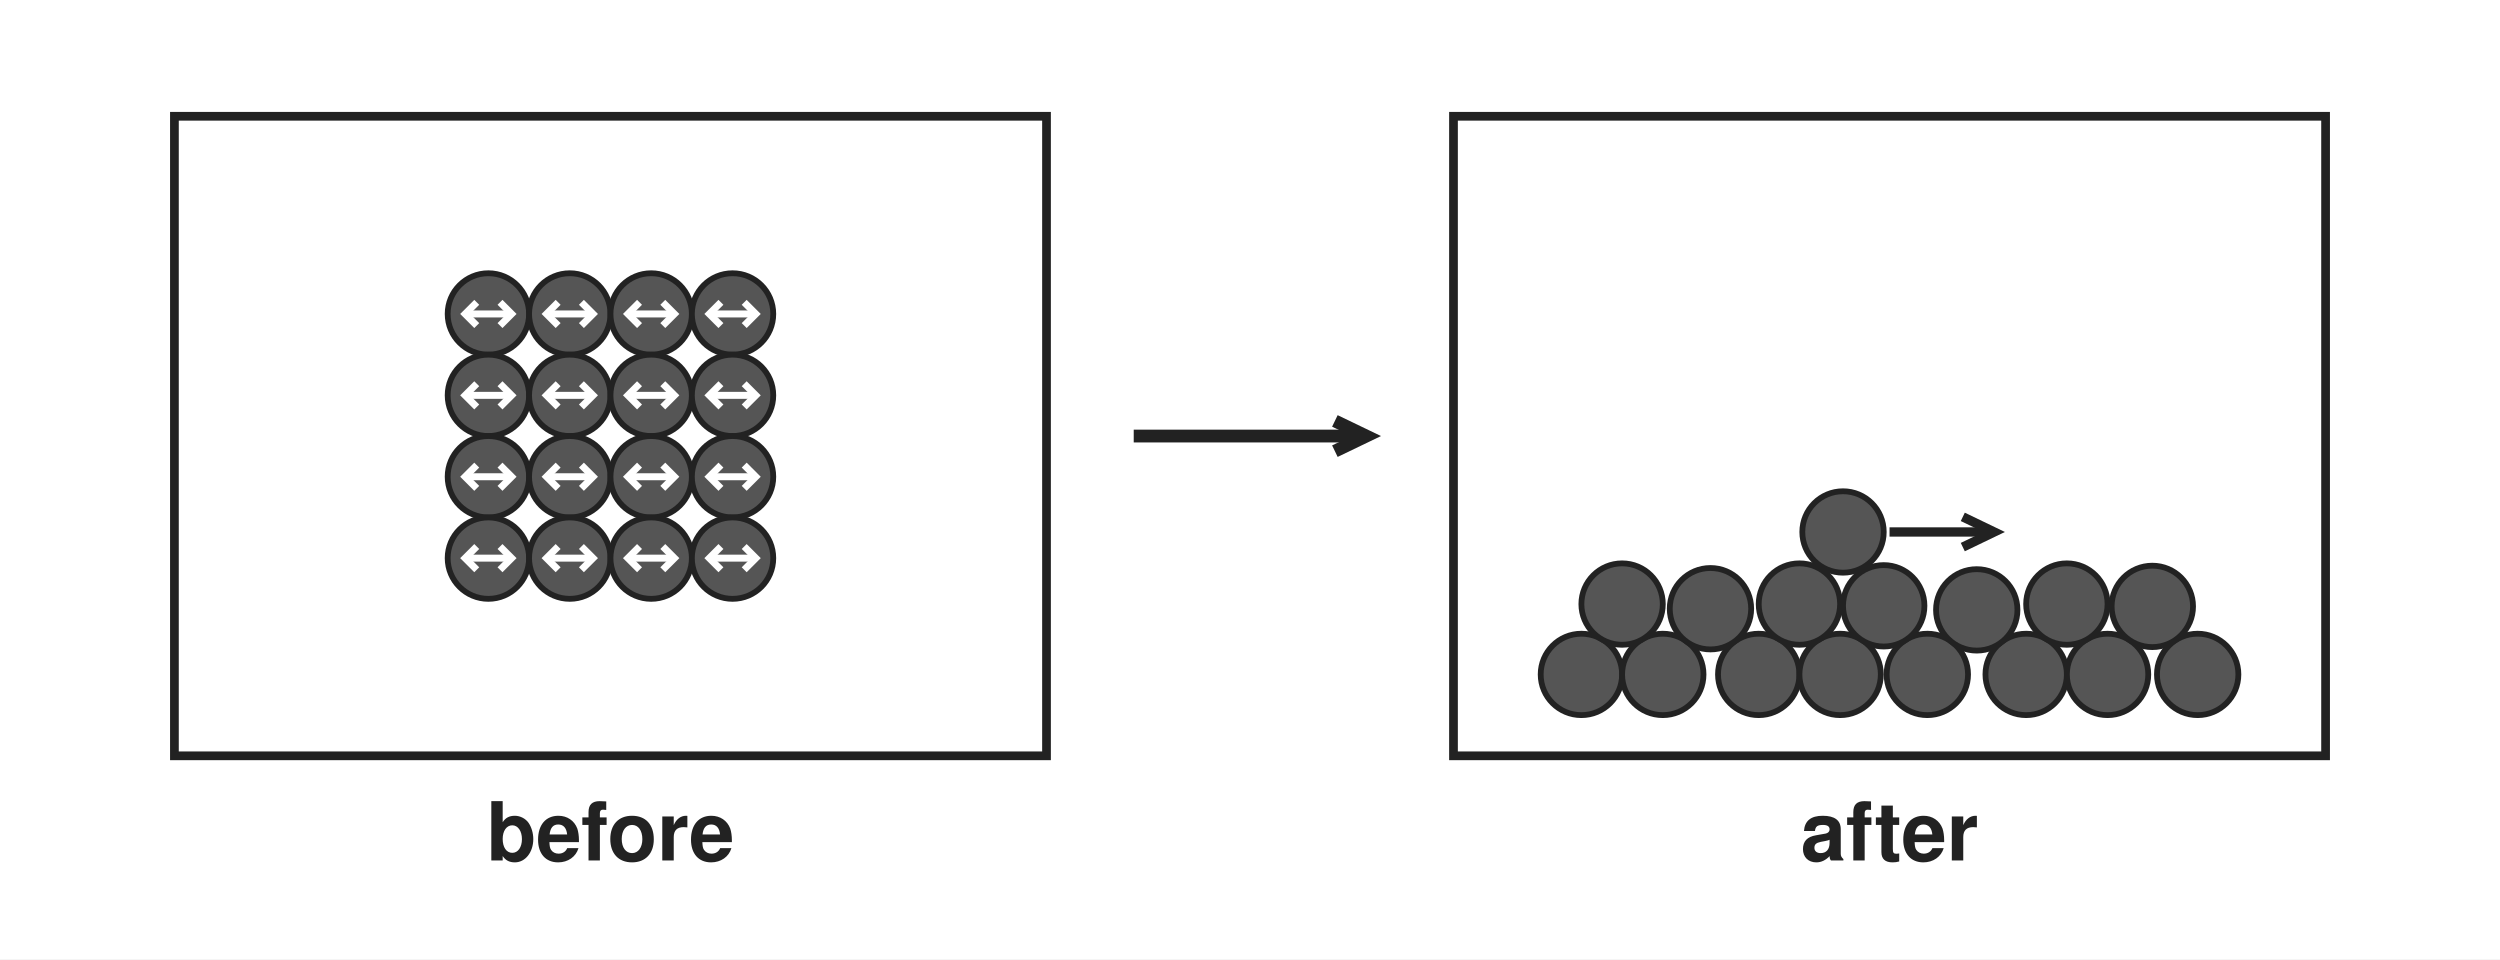
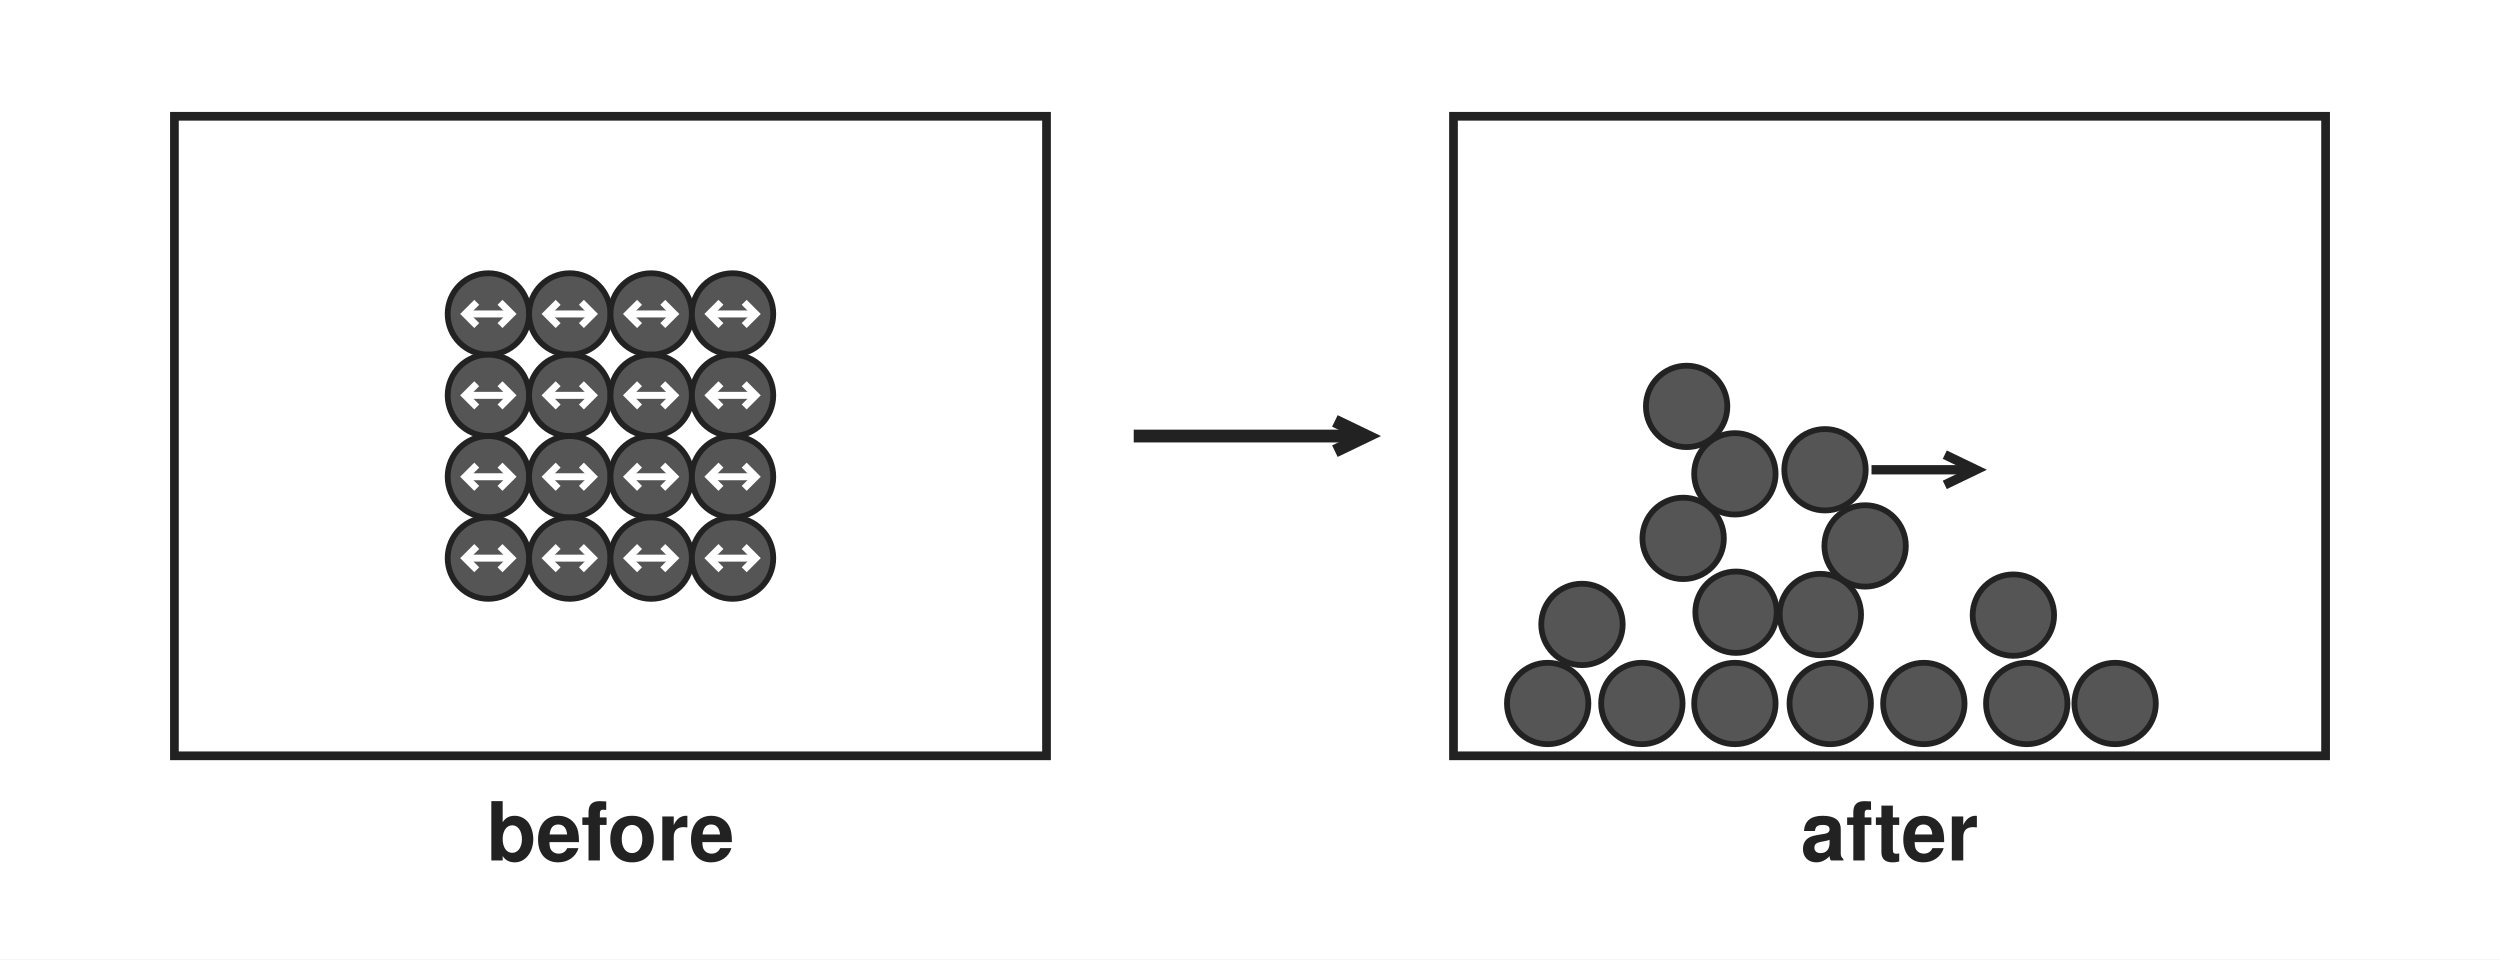
<svg xmlns="http://www.w3.org/2000/svg" viewBox="0 0 430 165" width="100%" role="img" aria-label="Two boxes of particles drawn as circles, labeled before and after, with an arrow between them" font-family="Helvetica,Arial,sans-serif" font-size="13" fill="#222">
  <rect width="430" height="165" fill="#ffffff" />
  <rect x="30" y="20" width="150" height="110" fill="#ffffff" stroke="#222" stroke-width="1.5" />
  <text x="105.0" y="148" text-anchor="middle" font-size="14" font-weight="bold" fill="#222">before</text>
  <circle cx="84.0" cy="54.0" r="7" fill="#555" stroke="#222" stroke-width="1" />
  <line x1="80.0" y1="54.0" x2="88.0" y2="54.0" stroke="#ffffff" stroke-width="1.2" />
  <polyline points="82.0,52.0 80.0,54.0 82.0,56.0" fill="none" stroke="#ffffff" stroke-width="1.2" />
  <polyline points="86.0,52.0 88.0,54.0 86.0,56.0" fill="none" stroke="#ffffff" stroke-width="1.2" />
  <circle cx="84.0" cy="68.0" r="7" fill="#555" stroke="#222" stroke-width="1" />
  <line x1="80.0" y1="68.0" x2="88.0" y2="68.0" stroke="#ffffff" stroke-width="1.2" />
  <polyline points="82.0,66.0 80.0,68.0 82.0,70.0" fill="none" stroke="#ffffff" stroke-width="1.2" />
  <polyline points="86.0,66.0 88.0,68.0 86.0,70.0" fill="none" stroke="#ffffff" stroke-width="1.2" />
  <circle cx="84.0" cy="82.0" r="7" fill="#555" stroke="#222" stroke-width="1" />
  <line x1="80.0" y1="82.0" x2="88.0" y2="82.0" stroke="#ffffff" stroke-width="1.2" />
  <polyline points="82.0,80.0 80.0,82.0 82.0,84.0" fill="none" stroke="#ffffff" stroke-width="1.2" />
  <polyline points="86.0,80.0 88.0,82.0 86.0,84.0" fill="none" stroke="#ffffff" stroke-width="1.2" />
  <circle cx="84.0" cy="96.0" r="7" fill="#555" stroke="#222" stroke-width="1" />
  <line x1="80.0" y1="96.0" x2="88.0" y2="96.0" stroke="#ffffff" stroke-width="1.2" />
  <polyline points="82.0,94.0 80.0,96.0 82.0,98.0" fill="none" stroke="#ffffff" stroke-width="1.2" />
  <polyline points="86.0,94.0 88.0,96.0 86.0,98.0" fill="none" stroke="#ffffff" stroke-width="1.2" />
  <circle cx="98.0" cy="54.0" r="7" fill="#555" stroke="#222" stroke-width="1" />
  <line x1="94.0" y1="54.0" x2="102.0" y2="54.0" stroke="#ffffff" stroke-width="1.2" />
  <polyline points="96.0,52.0 94.0,54.0 96.0,56.0" fill="none" stroke="#ffffff" stroke-width="1.2" />
  <polyline points="100.0,52.0 102.0,54.0 100.0,56.0" fill="none" stroke="#ffffff" stroke-width="1.2" />
  <circle cx="98.0" cy="68.0" r="7" fill="#555" stroke="#222" stroke-width="1" />
  <line x1="94.0" y1="68.0" x2="102.0" y2="68.0" stroke="#ffffff" stroke-width="1.2" />
  <polyline points="96.0,66.0 94.0,68.0 96.0,70.0" fill="none" stroke="#ffffff" stroke-width="1.2" />
  <polyline points="100.0,66.0 102.0,68.0 100.0,70.0" fill="none" stroke="#ffffff" stroke-width="1.2" />
  <circle cx="98.0" cy="82.0" r="7" fill="#555" stroke="#222" stroke-width="1" />
  <line x1="94.0" y1="82.0" x2="102.0" y2="82.0" stroke="#ffffff" stroke-width="1.2" />
  <polyline points="96.0,80.0 94.0,82.0 96.0,84.0" fill="none" stroke="#ffffff" stroke-width="1.2" />
  <polyline points="100.0,80.0 102.0,82.0 100.0,84.0" fill="none" stroke="#ffffff" stroke-width="1.2" />
  <circle cx="98.0" cy="96.0" r="7" fill="#555" stroke="#222" stroke-width="1" />
  <line x1="94.0" y1="96.0" x2="102.0" y2="96.0" stroke="#ffffff" stroke-width="1.2" />
  <polyline points="96.0,94.0 94.0,96.0 96.0,98.0" fill="none" stroke="#ffffff" stroke-width="1.2" />
  <polyline points="100.0,94.0 102.0,96.0 100.0,98.0" fill="none" stroke="#ffffff" stroke-width="1.2" />
  <circle cx="112.0" cy="54.0" r="7" fill="#555" stroke="#222" stroke-width="1" />
  <line x1="108.0" y1="54.0" x2="116.0" y2="54.0" stroke="#ffffff" stroke-width="1.2" />
  <polyline points="110.0,52.0 108.0,54.0 110.0,56.0" fill="none" stroke="#ffffff" stroke-width="1.2" />
  <polyline points="114.0,52.0 116.0,54.0 114.0,56.0" fill="none" stroke="#ffffff" stroke-width="1.2" />
  <circle cx="112.0" cy="68.0" r="7" fill="#555" stroke="#222" stroke-width="1" />
  <line x1="108.0" y1="68.0" x2="116.0" y2="68.0" stroke="#ffffff" stroke-width="1.2" />
  <polyline points="110.0,66.0 108.0,68.0 110.0,70.0" fill="none" stroke="#ffffff" stroke-width="1.2" />
  <polyline points="114.0,66.0 116.0,68.0 114.0,70.0" fill="none" stroke="#ffffff" stroke-width="1.2" />
  <circle cx="112.0" cy="82.0" r="7" fill="#555" stroke="#222" stroke-width="1" />
  <line x1="108.0" y1="82.0" x2="116.0" y2="82.0" stroke="#ffffff" stroke-width="1.2" />
  <polyline points="110.0,80.0 108.0,82.0 110.0,84.0" fill="none" stroke="#ffffff" stroke-width="1.2" />
  <polyline points="114.0,80.0 116.0,82.0 114.0,84.0" fill="none" stroke="#ffffff" stroke-width="1.2" />
  <circle cx="112.0" cy="96.0" r="7" fill="#555" stroke="#222" stroke-width="1" />
  <line x1="108.0" y1="96.0" x2="116.0" y2="96.0" stroke="#ffffff" stroke-width="1.2" />
  <polyline points="110.0,94.0 108.0,96.0 110.0,98.0" fill="none" stroke="#ffffff" stroke-width="1.2" />
  <polyline points="114.0,94.0 116.0,96.0 114.0,98.0" fill="none" stroke="#ffffff" stroke-width="1.2" />
  <circle cx="126.0" cy="54.0" r="7" fill="#555" stroke="#222" stroke-width="1" />
  <line x1="122.0" y1="54.0" x2="130.0" y2="54.0" stroke="#ffffff" stroke-width="1.2" />
  <polyline points="124.0,52.0 122.0,54.0 124.0,56.0" fill="none" stroke="#ffffff" stroke-width="1.2" />
  <polyline points="128.0,52.0 130.0,54.0 128.0,56.0" fill="none" stroke="#ffffff" stroke-width="1.2" />
  <circle cx="126.0" cy="68.0" r="7" fill="#555" stroke="#222" stroke-width="1" />
  <line x1="122.0" y1="68.0" x2="130.0" y2="68.0" stroke="#ffffff" stroke-width="1.2" />
  <polyline points="124.0,66.0 122.0,68.0 124.0,70.0" fill="none" stroke="#ffffff" stroke-width="1.2" />
  <polyline points="128.0,66.0 130.0,68.0 128.0,70.0" fill="none" stroke="#ffffff" stroke-width="1.2" />
  <circle cx="126.0" cy="82.0" r="7" fill="#555" stroke="#222" stroke-width="1" />
  <line x1="122.0" y1="82.0" x2="130.0" y2="82.0" stroke="#ffffff" stroke-width="1.2" />
  <polyline points="124.0,80.0 122.0,82.0 124.0,84.0" fill="none" stroke="#ffffff" stroke-width="1.2" />
  <polyline points="128.0,80.0 130.0,82.0 128.0,84.0" fill="none" stroke="#ffffff" stroke-width="1.2" />
  <circle cx="126.0" cy="96.0" r="7" fill="#555" stroke="#222" stroke-width="1" />
  <line x1="122.0" y1="96.0" x2="130.0" y2="96.0" stroke="#ffffff" stroke-width="1.2" />
  <polyline points="124.0,94.0 122.0,96.0 124.0,98.0" fill="none" stroke="#ffffff" stroke-width="1.2" />
  <polyline points="128.0,94.0 130.0,96.0 128.0,98.0" fill="none" stroke="#ffffff" stroke-width="1.2" />
  <line x1="195.0" y1="75.0" x2="235.0" y2="75.0" stroke="#222" stroke-width="2.2" />
  <polyline points="229.6,77.6 235.0,75.0 229.6,72.4" fill="none" stroke="#222" stroke-width="2.2" />
  <rect x="250" y="20" width="150" height="110" fill="#ffffff" stroke="#222" stroke-width="1.5" />
  <text x="325.0" y="148" text-anchor="middle" font-size="14" font-weight="bold" fill="#222">after</text>
-   <circle cx="272.0" cy="116.0" r="7" fill="#555" stroke="#222" stroke-width="1" />
-   <circle cx="286.0" cy="116.0" r="7" fill="#555" stroke="#222" stroke-width="1" />
-   <circle cx="302.5" cy="116.0" r="7" fill="#555" stroke="#222" stroke-width="1" />
-   <circle cx="316.5" cy="116.0" r="7" fill="#555" stroke="#222" stroke-width="1" />
-   <circle cx="331.5" cy="116.0" r="7" fill="#555" stroke="#222" stroke-width="1" />
-   <circle cx="348.5" cy="116.0" r="7" fill="#555" stroke="#222" stroke-width="1" />
-   <circle cx="362.5" cy="116.0" r="7" fill="#555" stroke="#222" stroke-width="1" />
-   <circle cx="378.0" cy="116.0" r="7" fill="#555" stroke="#222" stroke-width="1" />
-   <circle cx="279.0" cy="103.9" r="7" fill="#555" stroke="#222" stroke-width="1" />
-   <circle cx="294.2" cy="104.7" r="7" fill="#555" stroke="#222" stroke-width="1" />
-   <circle cx="309.5" cy="103.9" r="7" fill="#555" stroke="#222" stroke-width="1" />
-   <circle cx="324.0" cy="104.2" r="7" fill="#555" stroke="#222" stroke-width="1" />
-   <circle cx="340.0" cy="104.9" r="7" fill="#555" stroke="#222" stroke-width="1" />
-   <circle cx="355.5" cy="103.9" r="7" fill="#555" stroke="#222" stroke-width="1" />
-   <circle cx="370.2" cy="104.3" r="7" fill="#555" stroke="#222" stroke-width="1" />
-   <circle cx="317.0" cy="91.5" r="7" fill="#555" stroke="#222" stroke-width="1" />
-   <line x1="325.0" y1="91.5" x2="343.0" y2="91.5" stroke="#222" stroke-width="1.6" />
-   <polyline points="337.6,94.1 343.0,91.5 337.6,88.9" fill="none" stroke="#222" stroke-width="1.6" />
+   <circle cx="266.2" cy="121.0" r="7" fill="#555" stroke="#222" stroke-width="1" />
+   <circle cx="282.4" cy="121.0" r="7" fill="#555" stroke="#222" stroke-width="1" />
+   <circle cx="298.4" cy="121.0" r="7" fill="#555" stroke="#222" stroke-width="1" />
+   <circle cx="314.8" cy="121.0" r="7" fill="#555" stroke="#222" stroke-width="1" />
+   <circle cx="330.9" cy="121.0" r="7" fill="#555" stroke="#222" stroke-width="1" />
+   <circle cx="348.6" cy="121.0" r="7" fill="#555" stroke="#222" stroke-width="1" />
+   <circle cx="363.8" cy="121.0" r="7" fill="#555" stroke="#222" stroke-width="1" />
+   <circle cx="298.6" cy="105.3" r="7" fill="#555" stroke="#222" stroke-width="1" />
+   <circle cx="313.1" cy="105.7" r="7" fill="#555" stroke="#222" stroke-width="1" />
+   <circle cx="272.1" cy="107.4" r="7" fill="#555" stroke="#222" stroke-width="1" />
+   <circle cx="346.3" cy="105.8" r="7" fill="#555" stroke="#222" stroke-width="1" />
+   <circle cx="289.5" cy="92.6" r="7" fill="#555" stroke="#222" stroke-width="1" />
+   <circle cx="320.8" cy="93.9" r="7" fill="#555" stroke="#222" stroke-width="1" />
+   <circle cx="298.4" cy="81.5" r="7" fill="#555" stroke="#222" stroke-width="1" />
+   <circle cx="290.1" cy="69.9" r="7" fill="#555" stroke="#222" stroke-width="1" />
+   <circle cx="313.9" cy="80.8" r="7" fill="#555" stroke="#222" stroke-width="1" />
+   <line x1="321.9" y1="80.8" x2="339.9" y2="80.8" stroke="#222" stroke-width="1.6" />
+   <polyline points="334.5,83.4 339.9,80.8 334.5,78.2" fill="none" stroke="#222" stroke-width="1.6" />
</svg>
